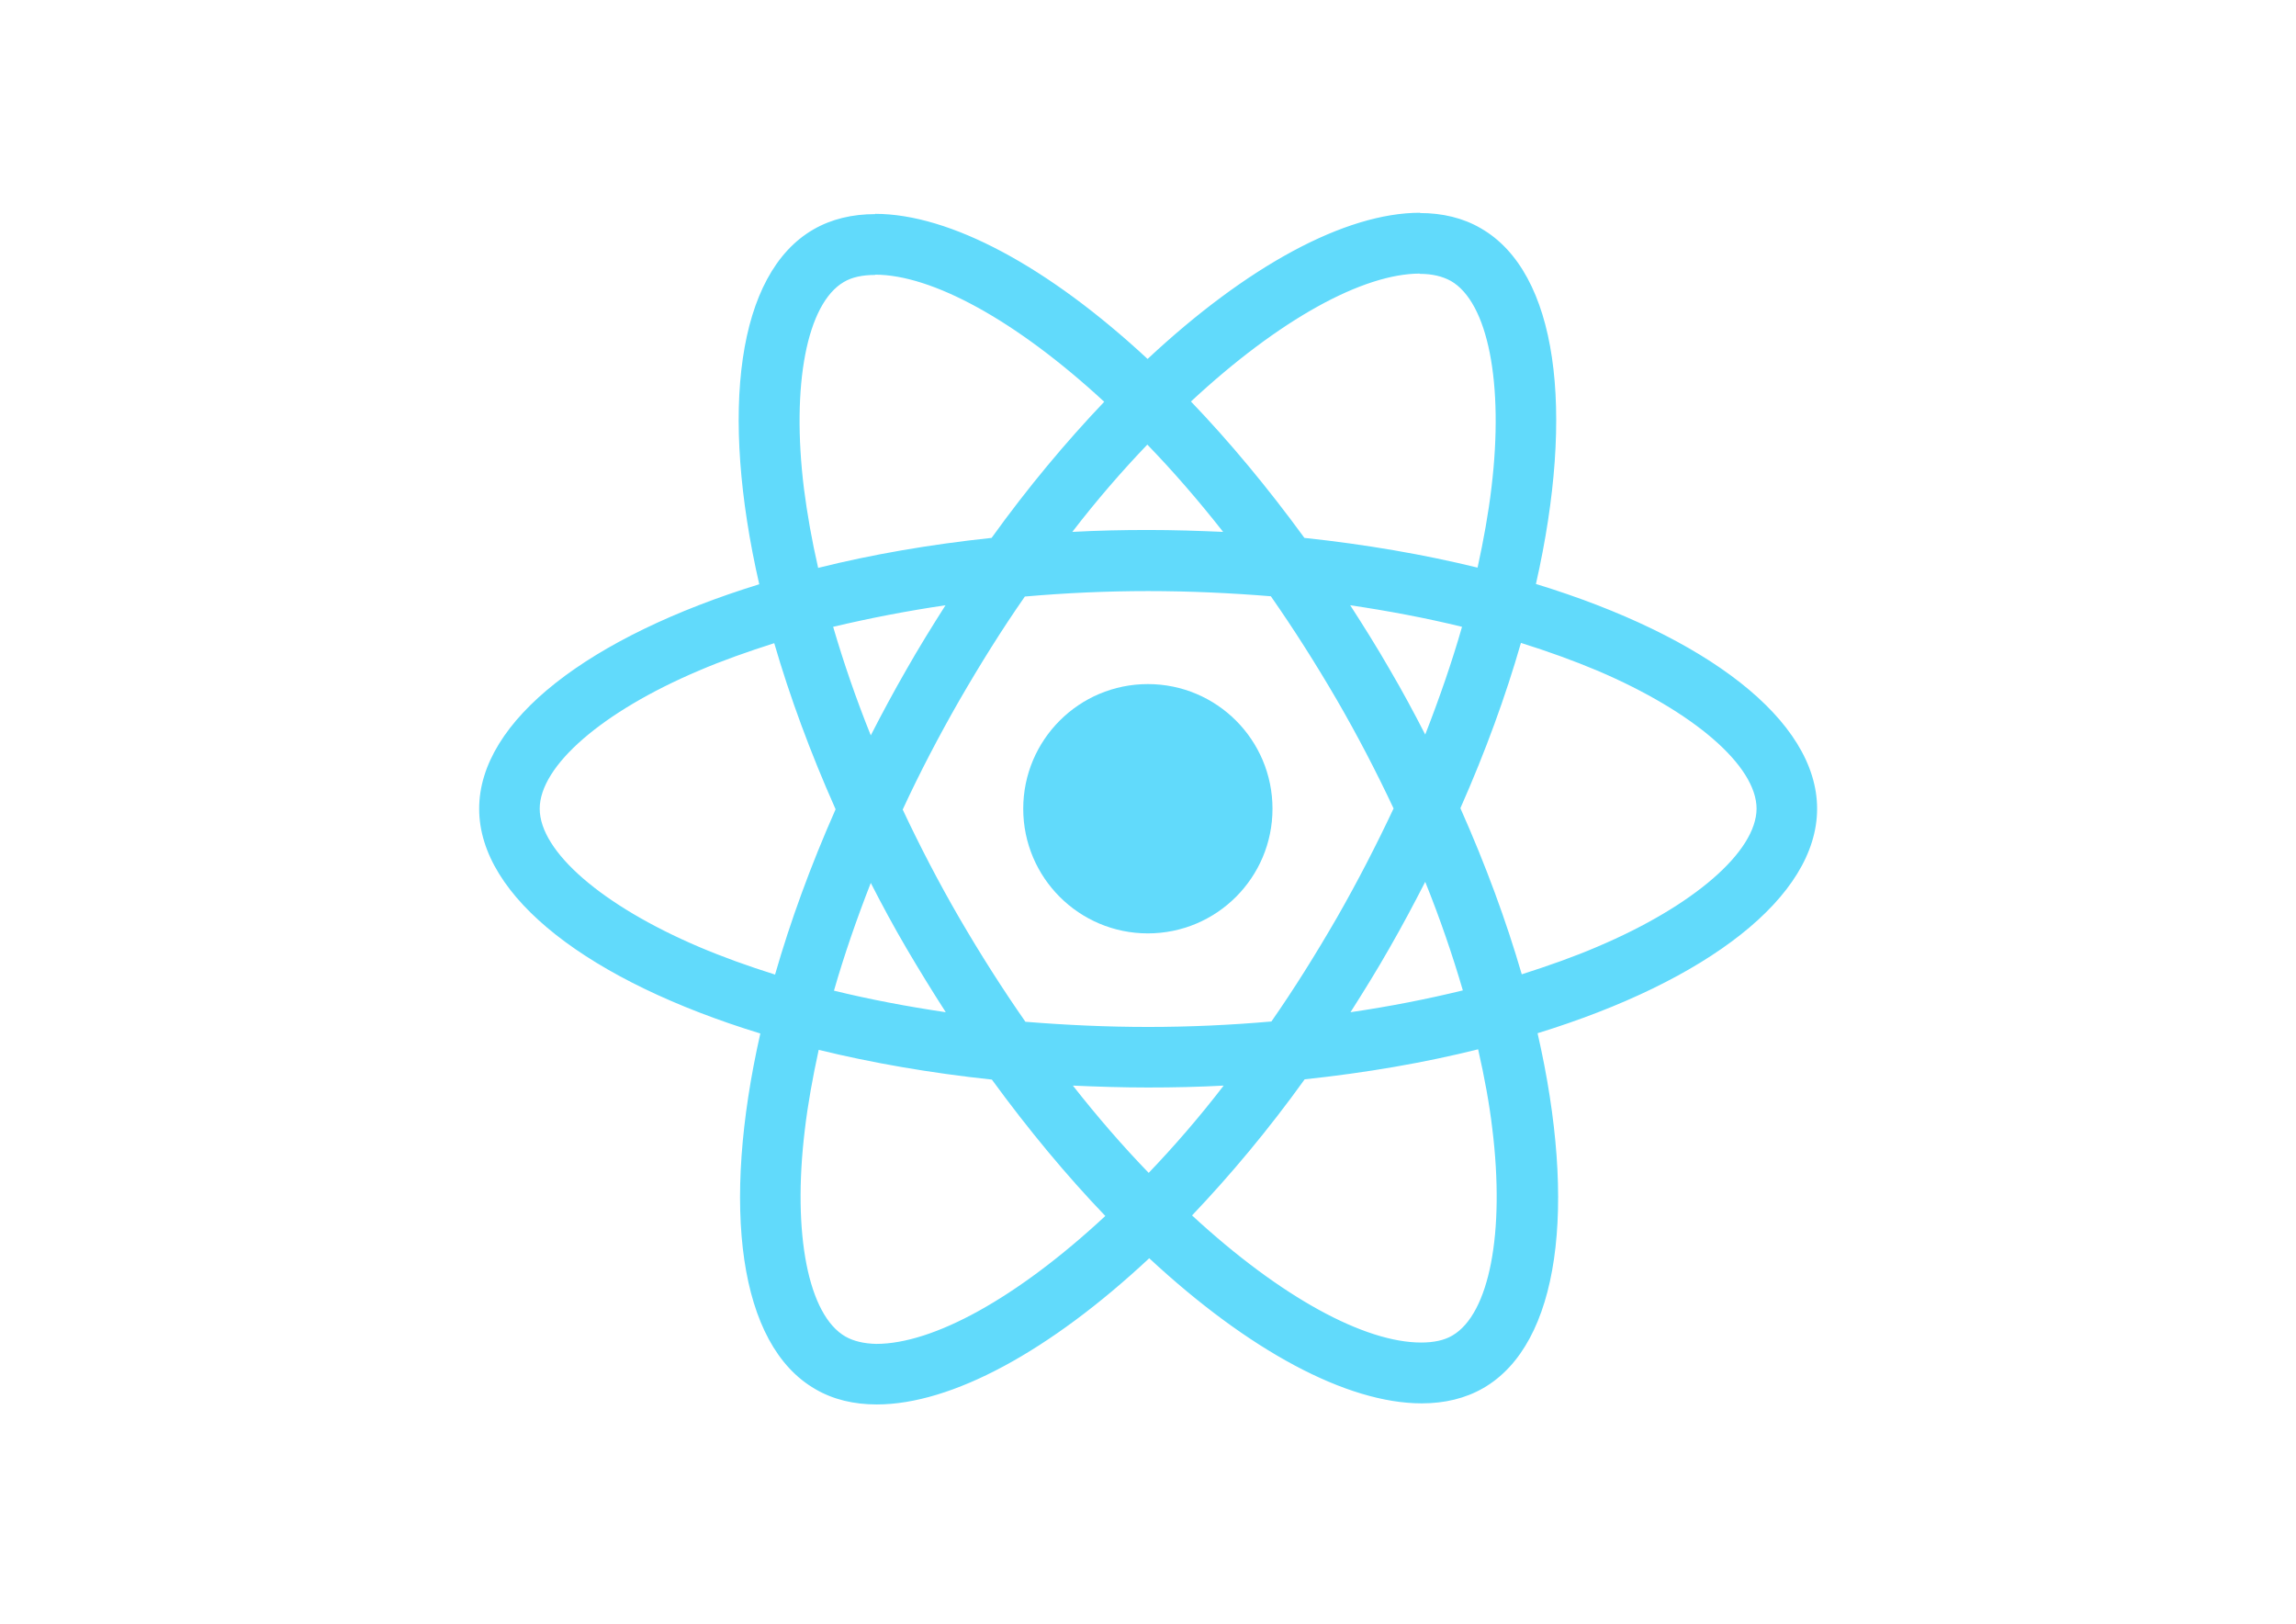
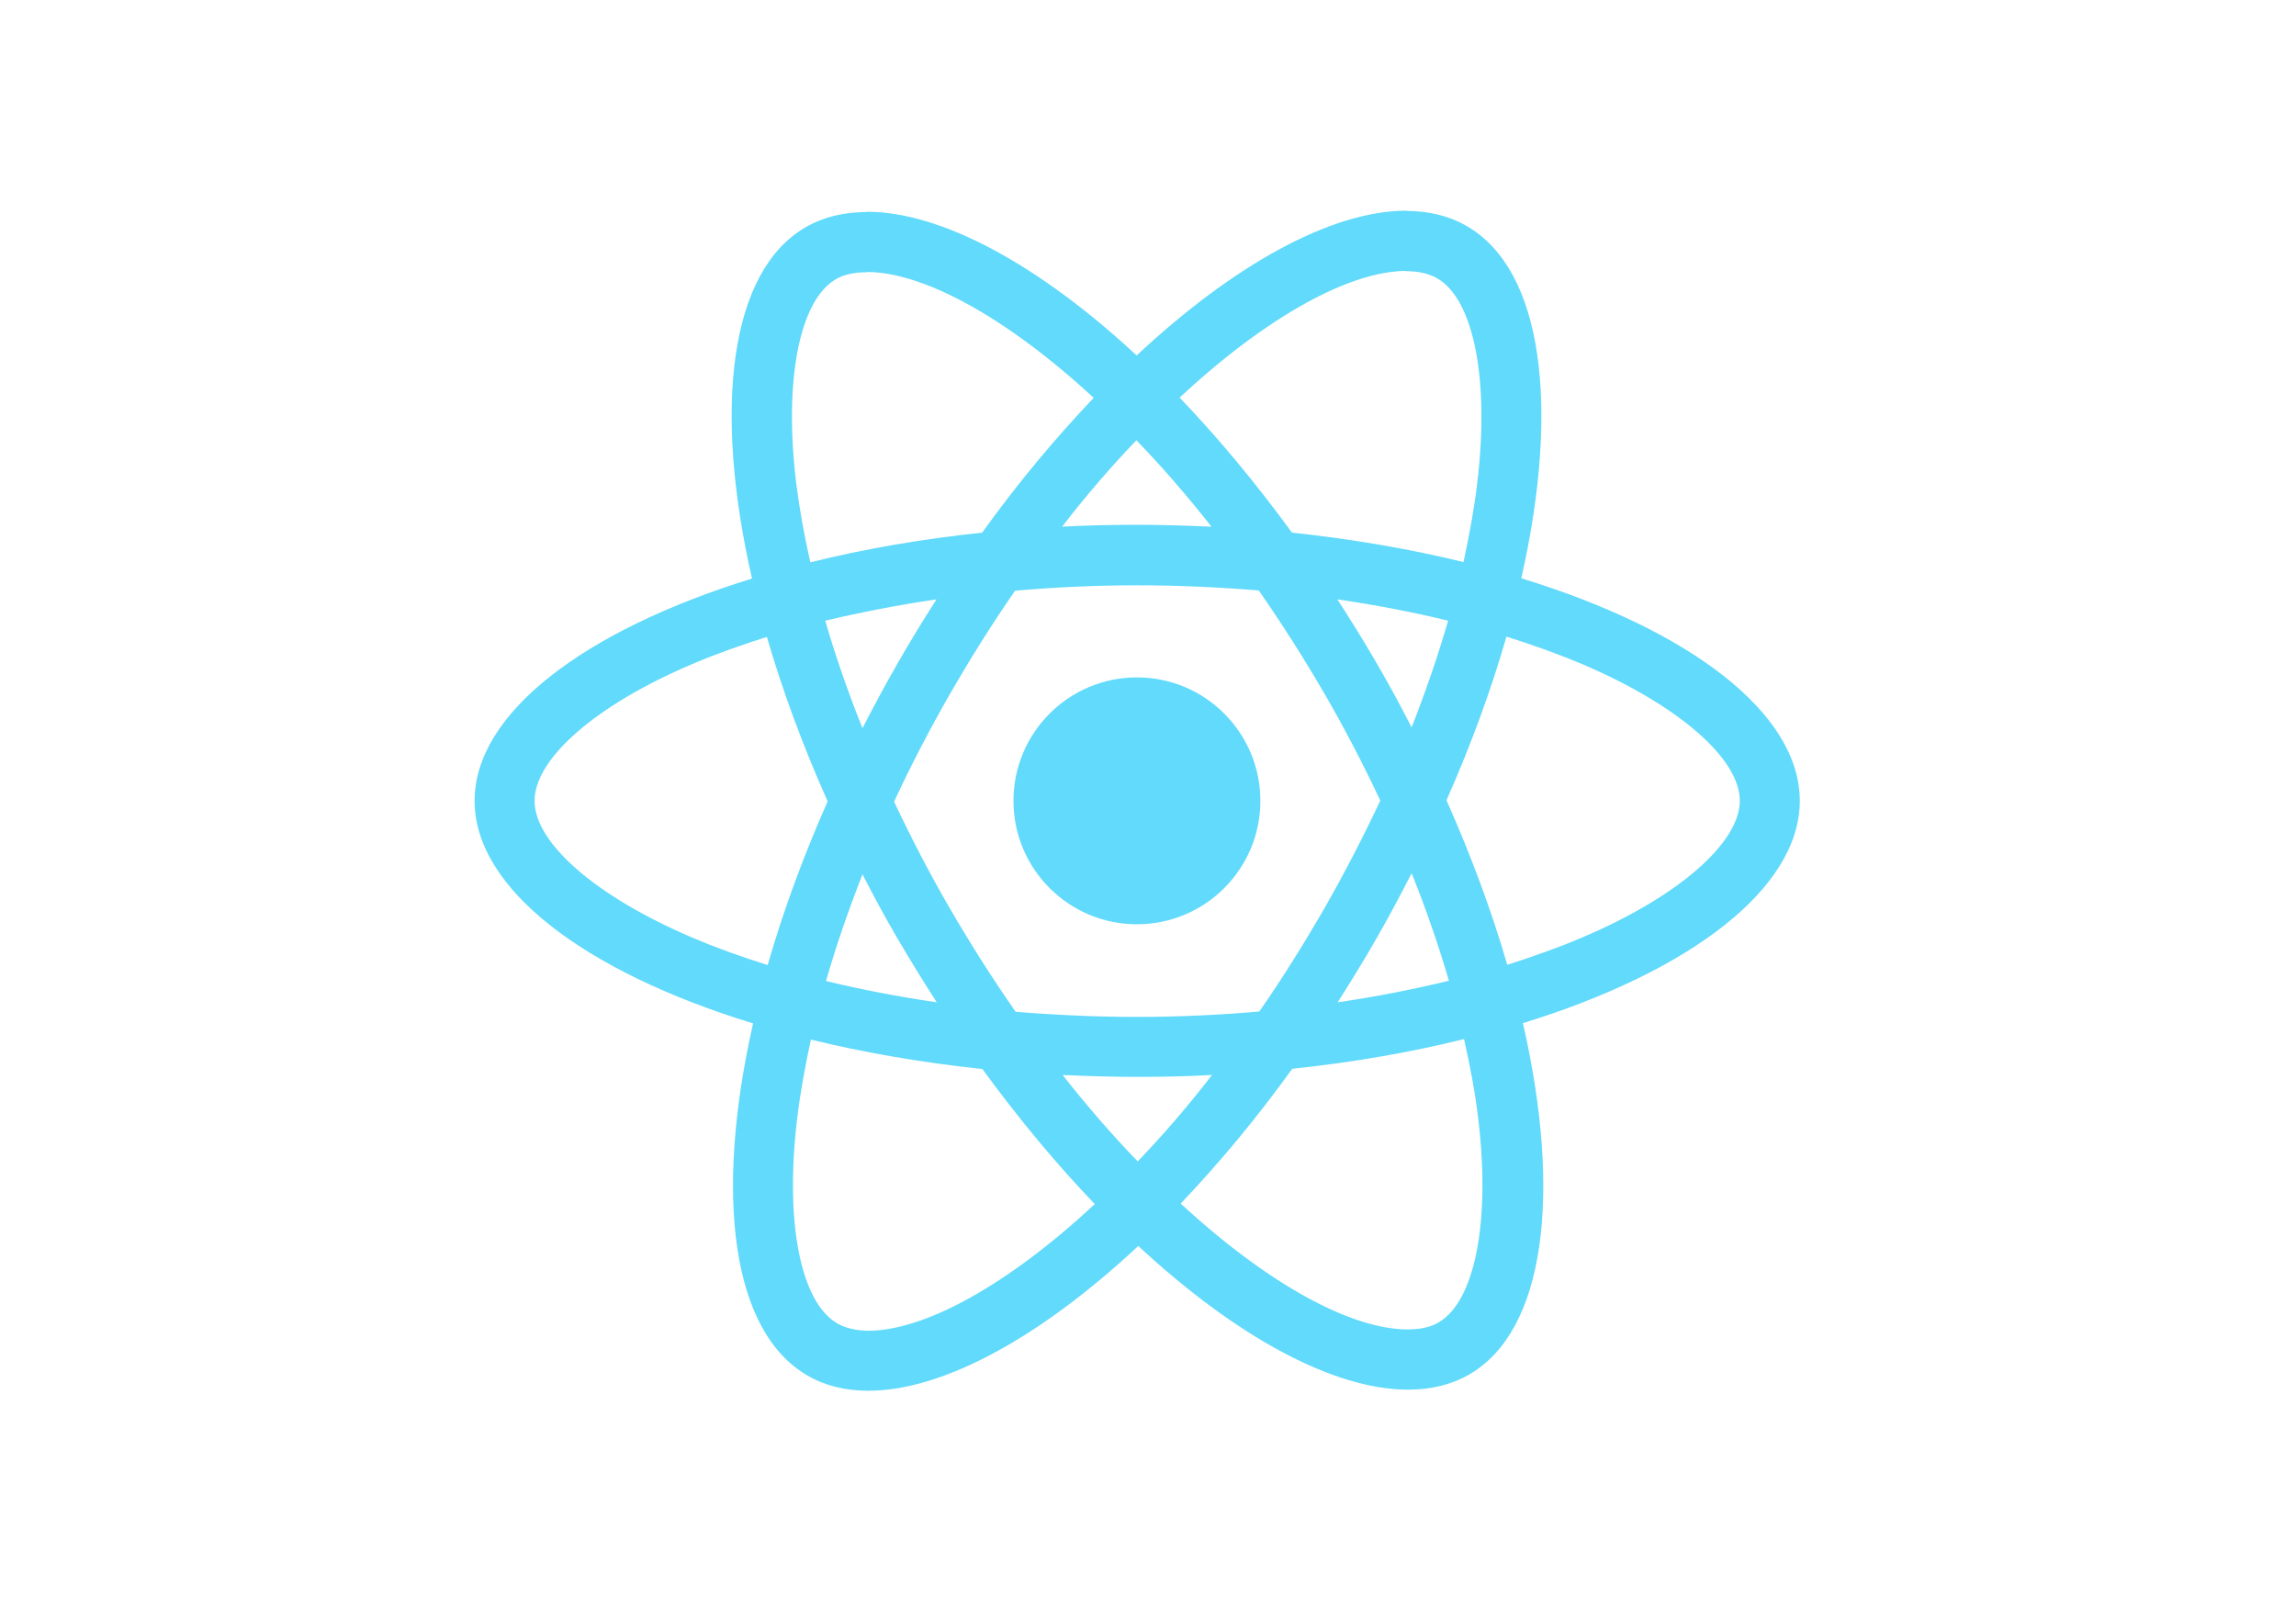
- <svg xmlns="http://www.w3.org/2000/svg" viewBox="0 0 841.9 595.3">
+ <svg xmlns="http://www.w3.org/2000/svg" viewBox="0 0 850 595.3">
  <g fill="#61DAFB">
    <path d="M666.3 296.5c0-32.5-40.7-63.3-103.1-82.4 14.4-63.6 8-114.2-20.2-130.4-6.5-3.8-14.1-5.6-22.4-5.6v22.3c4.6 0 8.3.9 11.4 2.6 13.6 7.8 19.5 37.5 14.9 75.7-1.1 9.4-2.9 19.3-5.1 29.4-19.6-4.8-41-8.5-63.5-10.9-13.5-18.5-27.5-35.3-41.6-50 32.6-30.3 63.2-46.9 84-46.9V78c-27.5 0-63.5 19.6-99.9 53.6-36.4-33.8-72.4-53.2-99.9-53.2v22.3c20.7 0 51.4 16.5 84 46.6-14 14.7-28 31.4-41.3 49.9-22.6 2.4-44 6.1-63.6 11-2.3-10-4-19.7-5.2-29-4.7-38.2 1.1-67.9 14.6-75.8 3-1.8 6.9-2.6 11.5-2.6V78.5c-8.4 0-16 1.8-22.6 5.6-28.1 16.2-34.4 66.7-19.9 130.1-62.2 19.2-102.7 49.9-102.7 82.3 0 32.5 40.7 63.3 103.1 82.4-14.4 63.6-8 114.2 20.2 130.4 6.5 3.8 14.1 5.6 22.5 5.6 27.5 0 63.5-19.6 99.9-53.6 36.4 33.8 72.4 53.2 99.9 53.2 8.4 0 16-1.8 22.6-5.6 28.1-16.2 34.4-66.7 19.9-130.1 62-19.1 102.5-49.9 102.5-82.3zm-130.2-66.7c-3.7 12.9-8.3 26.2-13.5 39.5-4.1-8-8.4-16-13.1-24-4.6-8-9.5-15.8-14.4-23.4 14.2 2.1 27.9 4.7 41 7.9zm-45.8 106.5c-7.8 13.5-15.8 26.3-24.1 38.2-14.9 1.3-30 2-45.2 2-15.1 0-30.2-.7-45-1.9-8.3-11.9-16.4-24.6-24.2-38-7.6-13.1-14.5-26.4-20.8-39.8 6.2-13.4 13.2-26.8 20.7-39.9 7.8-13.5 15.8-26.3 24.1-38.2 14.9-1.3 30-2 45.2-2 15.1 0 30.2.7 45 1.9 8.3 11.9 16.4 24.6 24.2 38 7.6 13.1 14.5 26.4 20.8 39.8-6.3 13.4-13.2 26.8-20.7 39.9zm32.3-13c5.4 13.4 10 26.8 13.8 39.8-13.1 3.2-26.9 5.9-41.2 8 4.9-7.7 9.8-15.6 14.4-23.7 4.6-8 8.9-16.1 13-24.1zM421.2 430c-9.3-9.6-18.6-20.3-27.8-32 9 .4 18.2.7 27.5.7 9.4 0 18.7-.2 27.8-.7-9 11.7-18.3 22.4-27.5 32zm-74.4-58.9c-14.2-2.1-27.9-4.7-41-7.9 3.7-12.9 8.3-26.2 13.5-39.5 4.1 8 8.4 16 13.1 24 4.7 8 9.5 15.8 14.4 23.4zM420.7 163c9.3 9.6 18.6 20.3 27.8 32-9-.4-18.2-.7-27.5-.7-9.4 0-18.7.2-27.8.7 9-11.7 18.3-22.4 27.5-32zm-74 58.9c-4.9 7.7-9.8 15.6-14.4 23.7-4.6 8-8.9 16-13 24-5.4-13.4-10-26.8-13.8-39.8 13.1-3.1 26.9-5.8 41.2-7.9zm-90.5 125.2c-35.4-15.1-58.3-34.9-58.3-50.6 0-15.7 22.9-35.6 58.3-50.6 8.6-3.7 18-7 27.7-10.1 5.7 19.6 13.2 40 22.5 60.9-9.2 20.8-16.6 41.1-22.2 60.6-9.9-3.1-19.3-6.5-28-10.2zM310 490c-13.6-7.8-19.5-37.5-14.9-75.7 1.1-9.4 2.9-19.3 5.1-29.4 19.6 4.8 41 8.5 63.5 10.9 13.5 18.5 27.5 35.3 41.6 50-32.6 30.3-63.2 46.9-84 46.9-4.5-.1-8.3-1-11.3-2.7zm237.2-76.2c4.7 38.2-1.1 67.9-14.6 75.8-3 1.8-6.9 2.6-11.5 2.6-20.7 0-51.4-16.5-84-46.6 14-14.7 28-31.4 41.3-49.9 22.6-2.4 44-6.1 63.6-11 2.3 10.1 4.1 19.8 5.2 29.1zm38.5-66.7c-8.6 3.7-18 7-27.7 10.1-5.7-19.6-13.2-40-22.5-60.9 9.2-20.8 16.6-41.1 22.2-60.6 9.9 3.1 19.3 6.5 28.1 10.2 35.4 15.1 58.3 34.9 58.3 50.6-.1 15.7-23 35.6-58.4 50.6zM320.8 78.4z" />
    <circle cx="420.9" cy="296.5" r="45.7" />
    <path d="M520.5 78.1z" />
  </g>
</svg>
